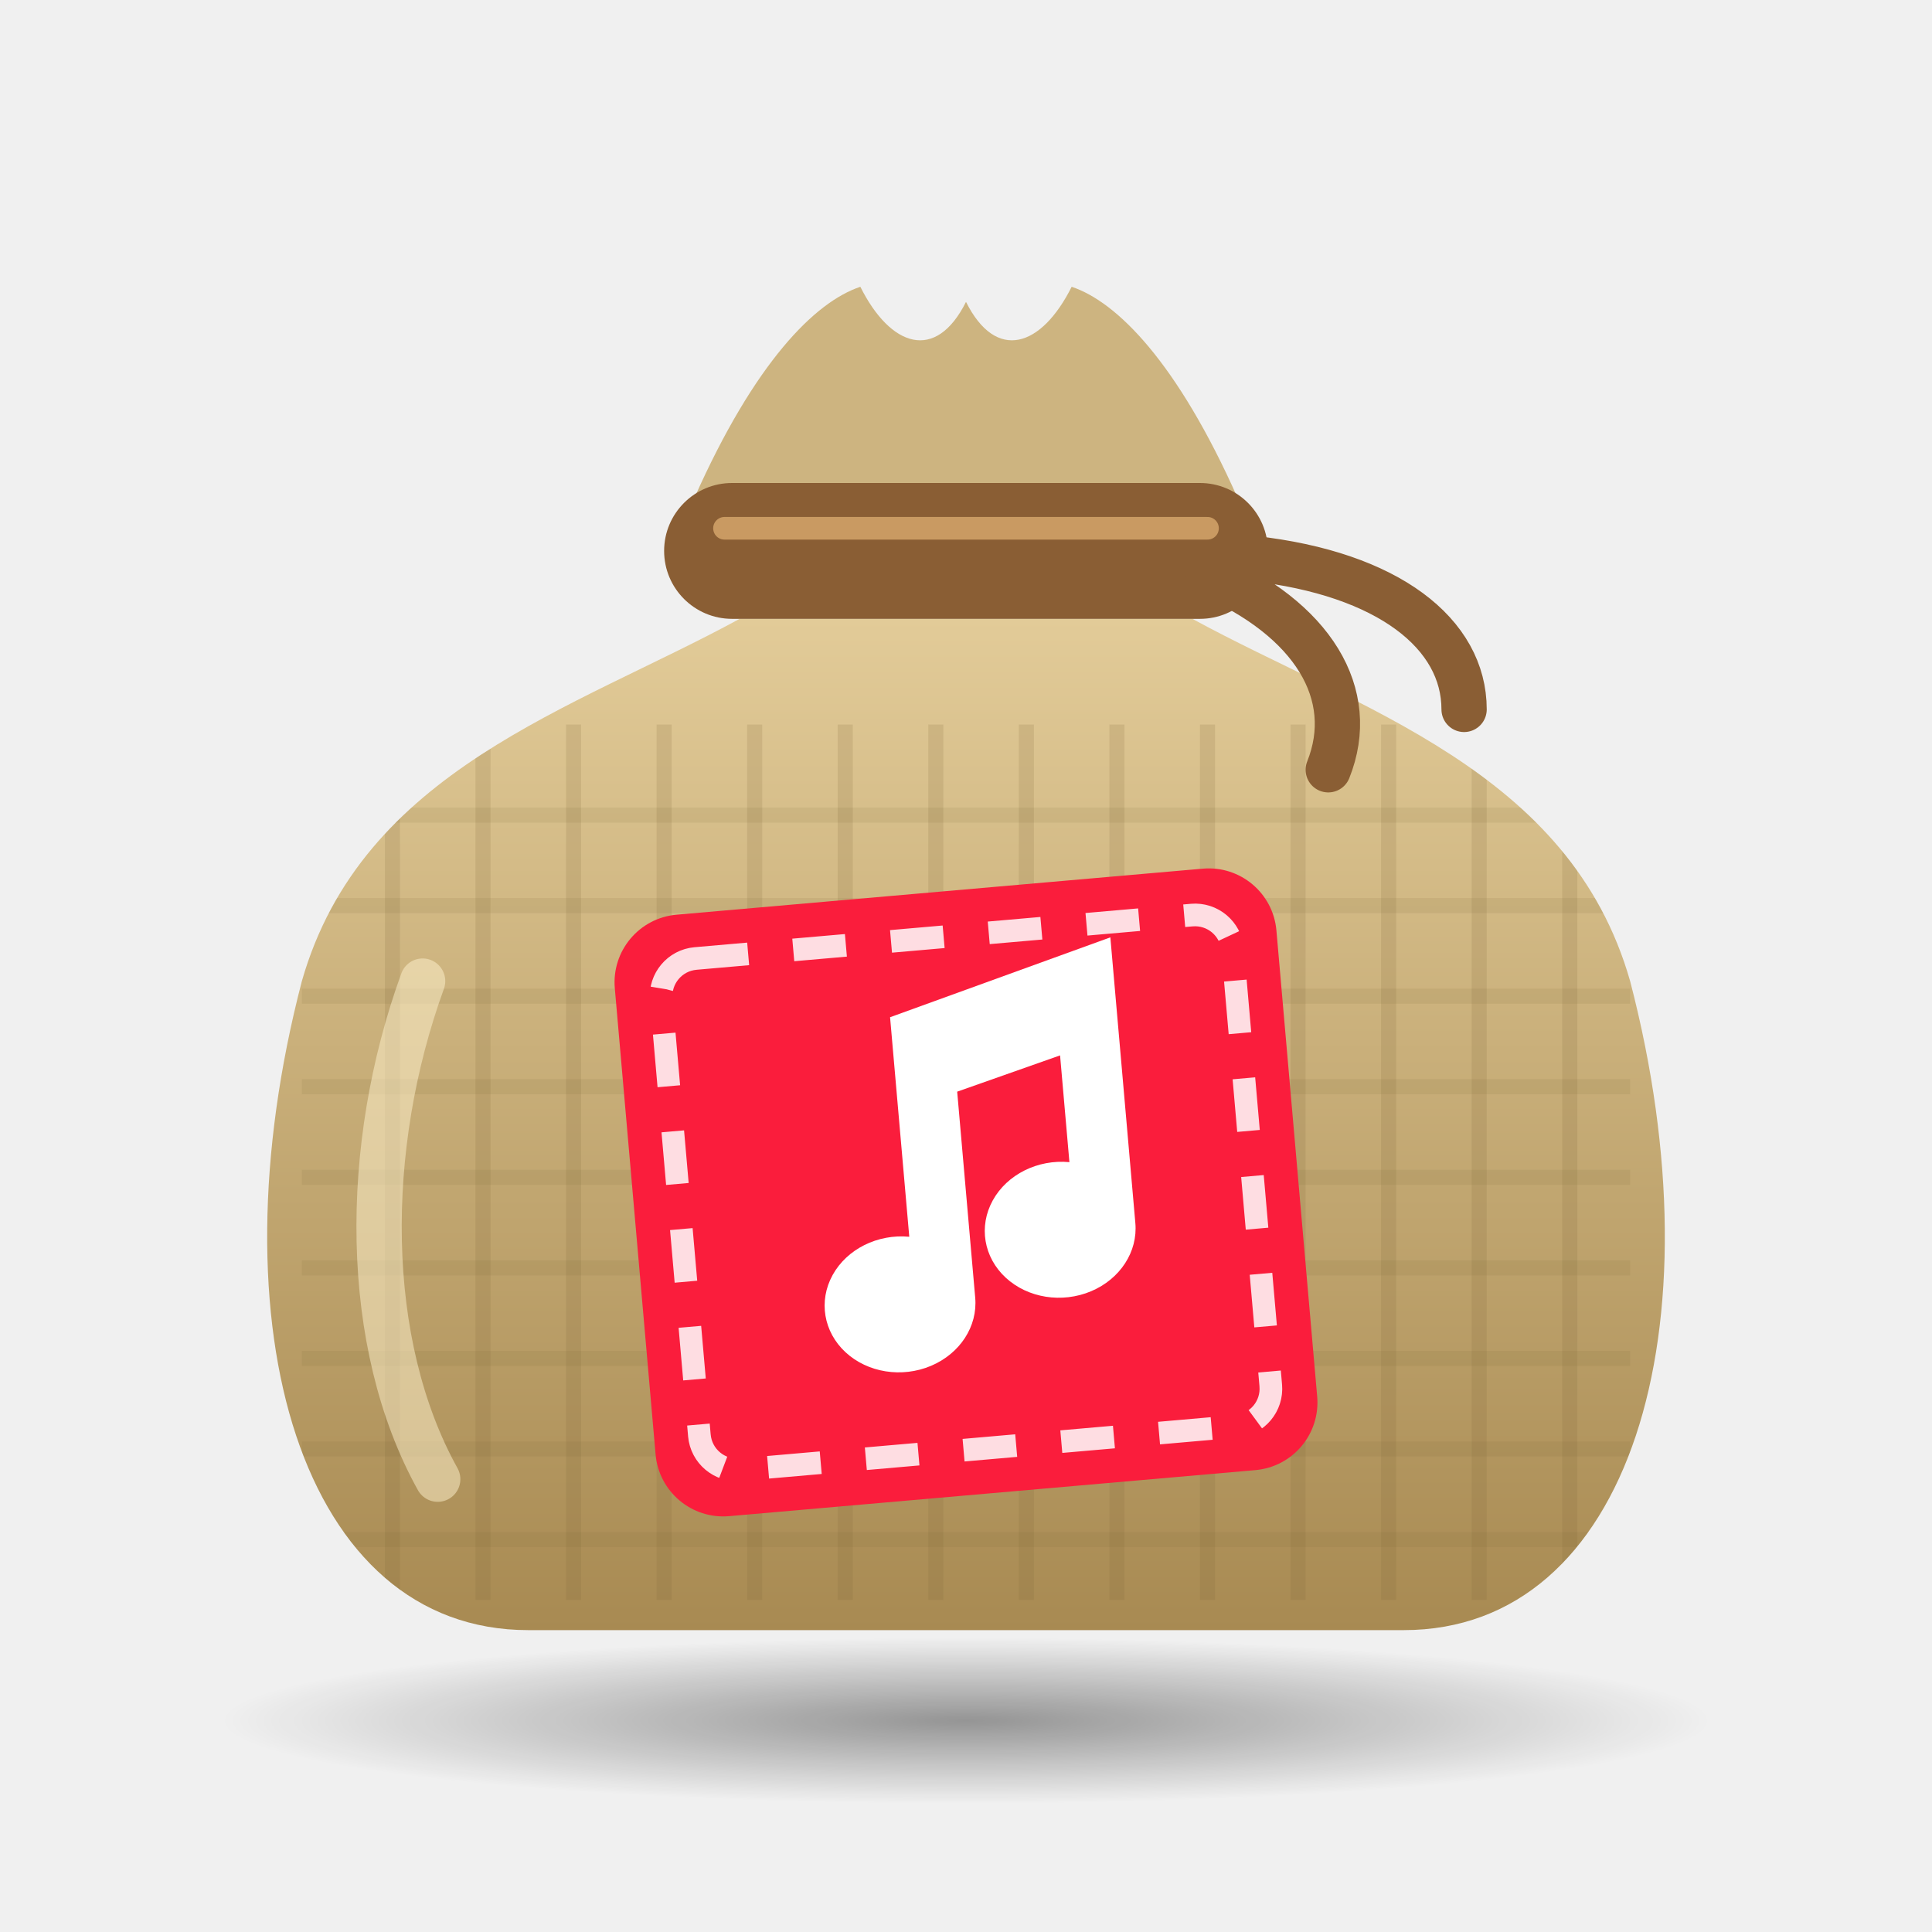
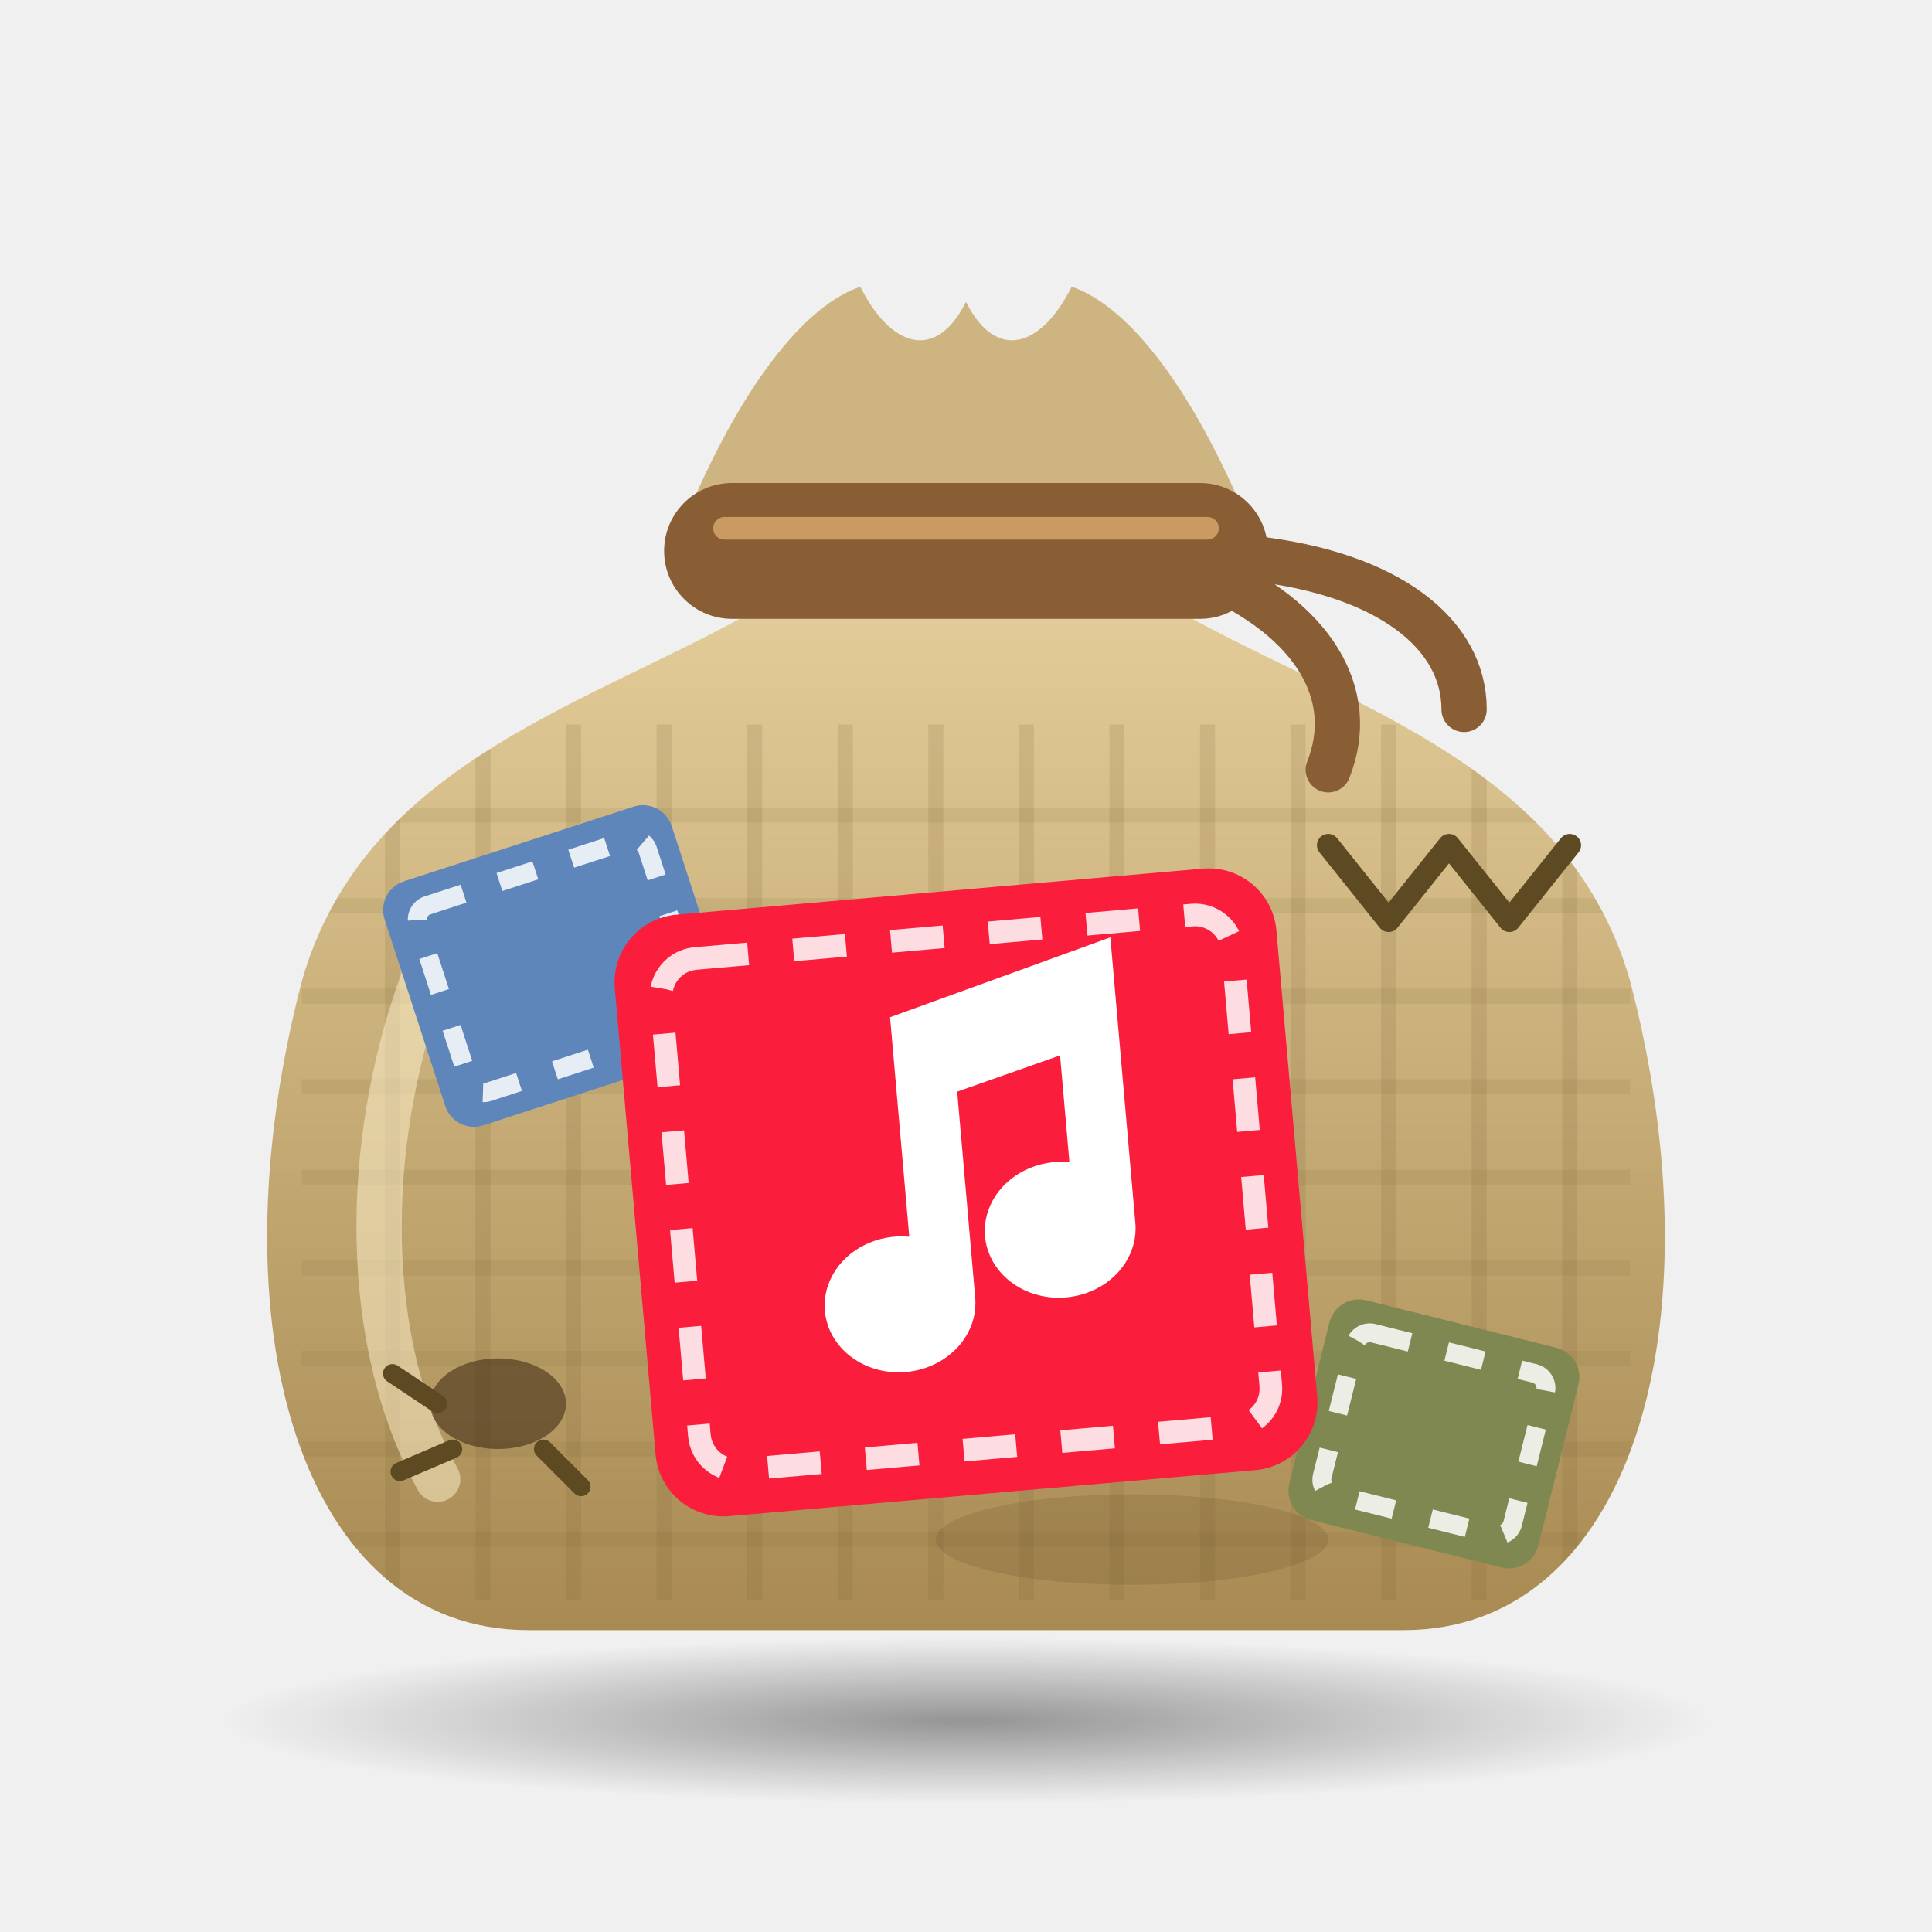
<svg xmlns="http://www.w3.org/2000/svg" viewBox="0 0 256 256">
  <defs>
    <radialGradient id="ground" cx=".5" cy=".5" r=".5">
      <stop offset="0" stop-color="#000" stop-opacity=".38" />
      <stop offset="1" stop-color="#000" stop-opacity="0" />
    </radialGradient>
    <linearGradient id="b" x1="0" y1="0" x2="0" y2="1">
      <stop offset="0" stop-color="#E2CB98" />
      <stop offset="1" stop-color="#A88A52" />
    </linearGradient>
  </defs>
  <ellipse cx="128" cy="228" rx="100" ry="11" fill="url(#ground)" />
  <path d="M92 66c8-18 16-26 22-28 4 8 10 10 14 2 4 8 10 6 14-2 6 2 14 10 22 28z" fill="#CDB480" />
  <path d="M70 216c-30 0-42-40-30-86 8-28 36-36 58-48h60c22 12 50 20 58 48 12 46 0 86-30 86z" fill="url(#b)" />
  <clipPath id="c">
    <path d="M70 216c-30 0-42-40-30-86 8-28 36-36 58-48h60c22 12 50 20 58 48 12 46 0 86-30 86z" />
  </clipPath>
  <g clip-path="url(#c)">
    <path d="M52 96V212" stroke="#7A6233" stroke-width="2" opacity=".16" />
    <path d="M64 96V212" stroke="#7A6233" stroke-width="2" opacity=".16" />
    <path d="M76 96V212" stroke="#7A6233" stroke-width="2" opacity=".16" />
    <path d="M88 96V212" stroke="#7A6233" stroke-width="2" opacity=".16" />
    <path d="M100 96V212" stroke="#7A6233" stroke-width="2" opacity=".16" />
    <path d="M112 96V212" stroke="#7A6233" stroke-width="2" opacity=".16" />
    <path d="M124 96V212" stroke="#7A6233" stroke-width="2" opacity=".16" />
    <path d="M136 96V212" stroke="#7A6233" stroke-width="2" opacity=".16" />
    <path d="M148 96V212" stroke="#7A6233" stroke-width="2" opacity=".16" />
    <path d="M160 96V212" stroke="#7A6233" stroke-width="2" opacity=".16" />
    <path d="M172 96V212" stroke="#7A6233" stroke-width="2" opacity=".16" />
    <path d="M184 96V212" stroke="#7A6233" stroke-width="2" opacity=".16" />
    <path d="M196 96V212" stroke="#7A6233" stroke-width="2" opacity=".16" />
    <path d="M208 96V212" stroke="#7A6233" stroke-width="2" opacity=".16" />
    <path d="M40 108H216" stroke="#7A6233" stroke-width="2" opacity=".12" />
    <path d="M40 120H216" stroke="#7A6233" stroke-width="2" opacity=".12" />
    <path d="M40 132H216" stroke="#7A6233" stroke-width="2" opacity=".12" />
    <path d="M40 144H216" stroke="#7A6233" stroke-width="2" opacity=".12" />
    <path d="M40 156H216" stroke="#7A6233" stroke-width="2" opacity=".12" />
    <path d="M40 168H216" stroke="#7A6233" stroke-width="2" opacity=".12" />
    <path d="M40 180H216" stroke="#7A6233" stroke-width="2" opacity=".12" />
    <path d="M40 192H216" stroke="#7A6233" stroke-width="2" opacity=".12" />
    <path d="M40 204H216" stroke="#7A6233" stroke-width="2" opacity=".12" />
  </g>
  <rect x="88" y="64" width="80" height="18" rx="9" fill="#8A5E34" />
  <path d="M96 70h64" stroke="#C99A62" stroke-width="3" stroke-linecap="round" />
  <path d="M160 76c14 6 20 16 16 26M166 74c18 2 28 10 28 20" stroke="#8A5E34" stroke-width="6" stroke-linecap="round" fill="none" />
  <path d="M56 130c-8 22-8 48 2 66" stroke="#FFF3D0" stroke-width="6" stroke-linecap="round" fill="none" opacity=".5" />
+   <g transform="rotate(-18 74 128)">
+     <rect x="54.0" y="111.0" width="40" height="34" rx="4" fill="#5F86BA" />
+     <rect x="58.0" y="115.0" width="32" height="26" rx="2" fill="none" stroke="#fff" stroke-width="2.500" stroke-dasharray="5 5" opacity=".85" />
+   </g>
+   <g transform="rotate(14 190 190)">
+     <rect x="173.0" y="175.0" width="34" height="30" rx="4" fill="#7E8850" />
+     <rect x="177.0" y="179.0" width="26" height="22" rx="2" fill="none" stroke="#fff" stroke-width="2.500" stroke-dasharray="5 5" opacity=".85" />
+   </g>
+   <path d="M176 112l8 10 8-10 8 10 8-10" fill="none" stroke="#5E4A22" stroke-width="3" stroke-linecap="round" stroke-linejoin="round" />
+   <ellipse cx="66" cy="186" rx="9" ry="6" fill="#3B2410" opacity=".55" />
+   <path d="M58 186l-6-4M60 192l-7 3M72 192l5 5" stroke="#5E4A22" stroke-width="2.500" stroke-linecap="round" />
+   <ellipse cx="150" cy="204" rx="26" ry="6" fill="#5E4A22" opacity=".18" />
  <g transform="translate(0 2) rotate(-5 128 156)">
    <rect x="84" y="116" width="88" height="80" rx="9" fill="#FA1D3C" />
    <rect x="90" y="122" width="76" height="68" rx="5" fill="none" stroke="#fff" stroke-width="3" stroke-dasharray="7 6" opacity=".85" />
    <g fill="#fff">
      <path d="M120 132l30-8v38a10 9 0 1 1-8-8.800V139l-14 3.600V170a10 9 0 1 1-8-8.800z" />
    </g>
  </g>
</svg>
